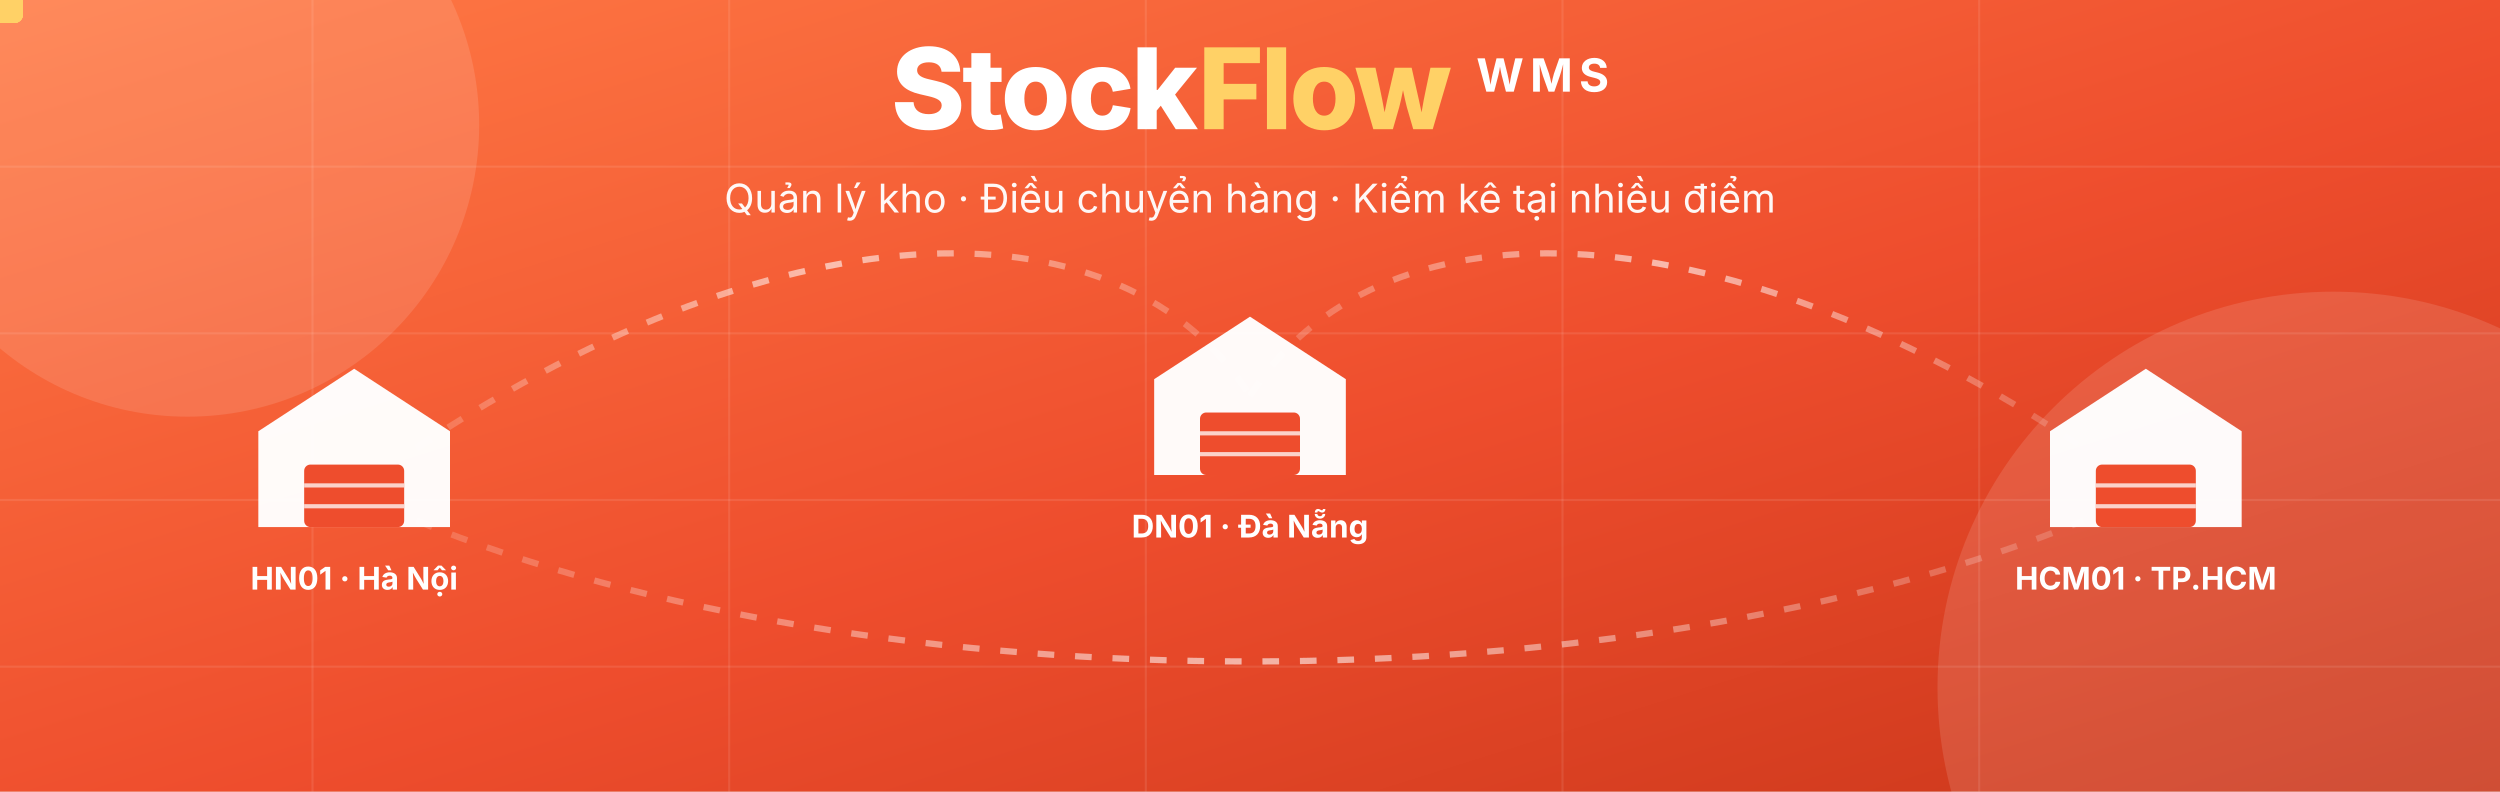
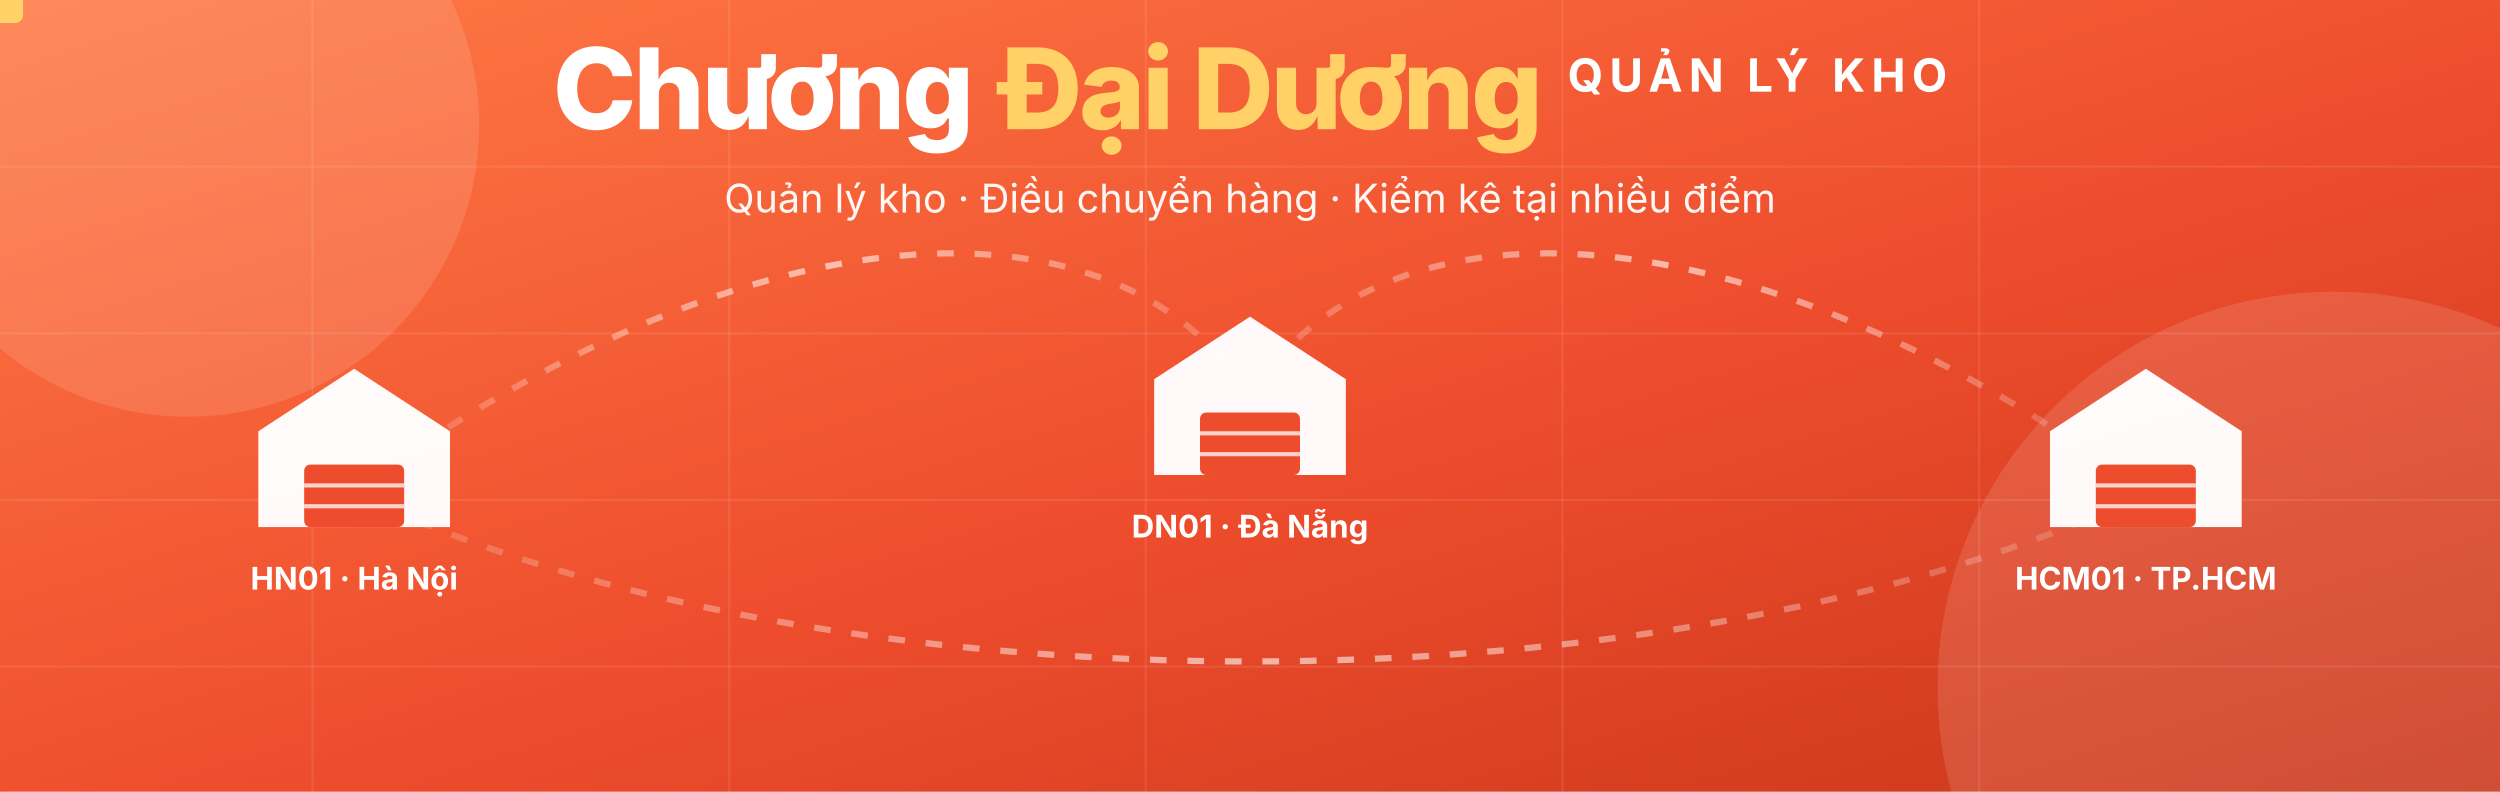
- <svg xmlns="http://www.w3.org/2000/svg" viewBox="0 0 1200 380" role="img" aria-label="StockFlow WMS: hàng hoá di chuyển giữa các kho">
+ <svg xmlns="http://www.w3.org/2000/svg" viewBox="0 0 1200 380" role="img" aria-label="Chương Đại Dương: hàng hoá di chuyển giữa các kho">
  <defs>
    <linearGradient id="bg" x1="0" y1="0" x2="1" y2="1">
      <stop offset="0" stop-color="#ff7a45" />
      <stop offset=".55" stop-color="#ee4d2d" />
      <stop offset="1" stop-color="#c9361a" />
    </linearGradient>
    <linearGradient id="road" x1="0" x2="1">
      <stop offset="0" stop-color="#fff" stop-opacity=".15" />
      <stop offset=".5" stop-color="#fff" stop-opacity=".6" />
      <stop offset="1" stop-color="#fff" stop-opacity=".15" />
    </linearGradient>
    <g id="wh">
      <path d="M-46 38V-8L0 -38L46 -8V38Z" fill="#fff" fill-opacity=".97" />
      <rect x="-24" y="8" width="48" height="30" rx="3" fill="#ee4d2d" />
      <path d="M-24 18H24M-24 28H24" stroke="#fff" stroke-opacity=".75" stroke-width="2" />
    </g>
    <g id="box">
      <rect x="-11" y="-11" width="22" height="22" rx="4" fill="#ffd166" />
      <path d="M-11 -2H11" stroke="#b45309" stroke-width="2.5" />
      <path d="M0 -11V-2" stroke="#b45309" stroke-width="2.5" />
    </g>
  </defs>
  <rect width="1200" height="380" fill="url(#bg)" />
  <g opacity=".12" fill="#fff">
    <circle cx="90" cy="60" r="140" />
    <circle cx="1120" cy="330" r="190" />
  </g>
  <g stroke="#fff" stroke-opacity=".09">
    <path d="M0 80H1200M0 160H1200M0 240H1200M0 320H1200" />
    <path d="M150 0V380M350 0V380M550 0V380M750 0V380M950 0V380" />
  </g>
  <path id="r1" d="M200 215 C 380 95, 540 95, 600 190" fill="none" stroke="url(#road)" stroke-width="3" stroke-dasharray="8 10">
    <animate attributeName="stroke-dashoffset" from="36" to="0" dur="1.2s" repeatCount="indefinite" />
  </path>
  <path id="r2" d="M600 190 C 660 95, 820 95, 1000 215" fill="none" stroke="url(#road)" stroke-width="3" stroke-dasharray="8 10">
    <animate attributeName="stroke-dashoffset" from="36" to="0" dur="1.2s" repeatCount="indefinite" />
  </path>
  <path id="r3" d="M200 250 C 420 340, 780 340, 1000 250" fill="none" stroke="url(#road)" stroke-width="3" stroke-dasharray="8 10">
    <animate attributeName="stroke-dashoffset" from="36" to="0" dur="1.2s" repeatCount="indefinite" />
  </path>
  <use href="#wh" x="170" y="215" />
  <use href="#wh" x="600" y="190" />
  <use href="#wh" x="1030" y="215" />
  <g fill="#fff" font-family="system-ui,-apple-system,Segoe UI,sans-serif" font-weight="700" font-size="15" text-anchor="middle">
    <text x="170" y="283">HN01 · Hà Nội</text>
    <text x="600" y="258">DN01 · Đà Nẵng</text>
    <text x="1030" y="283">HCM01 · TP.HCM</text>
  </g>
  <use href="#box">
    <animateMotion dur="4s" repeatCount="indefinite" begin="0s">
      <mpath href="#r1" />
    </animateMotion>
  </use>
  <use href="#box">
    <animateMotion dur="4s" repeatCount="indefinite" begin="-2s">
      <mpath href="#r1" />
    </animateMotion>
  </use>
  <use href="#box">
    <animateMotion dur="4.5s" repeatCount="indefinite" begin="-1s">
      <mpath href="#r2" />
    </animateMotion>
  </use>
  <use href="#box">
    <animateMotion dur="5s" repeatCount="indefinite" begin="-0.5s">
      <mpath href="#r3" />
    </animateMotion>
  </use>
  <use href="#box">
    <animateMotion dur="5s" repeatCount="indefinite" begin="-3s">
      <mpath href="#r3" />
    </animateMotion>
  </use>
  <g font-family="system-ui,-apple-system,Segoe UI,sans-serif" fill="#fff" text-anchor="middle">
-     <text x="600" y="62" font-size="54" font-weight="800" letter-spacing="-1.5">Stock<tspan fill="#ffd166">Flow</tspan>
-       <tspan font-size="22" font-weight="700" letter-spacing="3" dy="-18">WMS</tspan>
+     <text x="600" y="62" font-size="54" font-weight="800" letter-spacing="-1.5">Chương <tspan fill="#ffd166">Đại Dương</tspan>
+       <tspan font-size="22" font-weight="700" letter-spacing="3" dy="-18">QUẢN LÝ KHO</tspan>
    </text>
    <text x="600" y="102" font-size="19" fill-opacity=".95">Quản lý kho · Điều chuyển hàng · Kiểm kê tại nhiều điểm</text>
  </g>
</svg>
